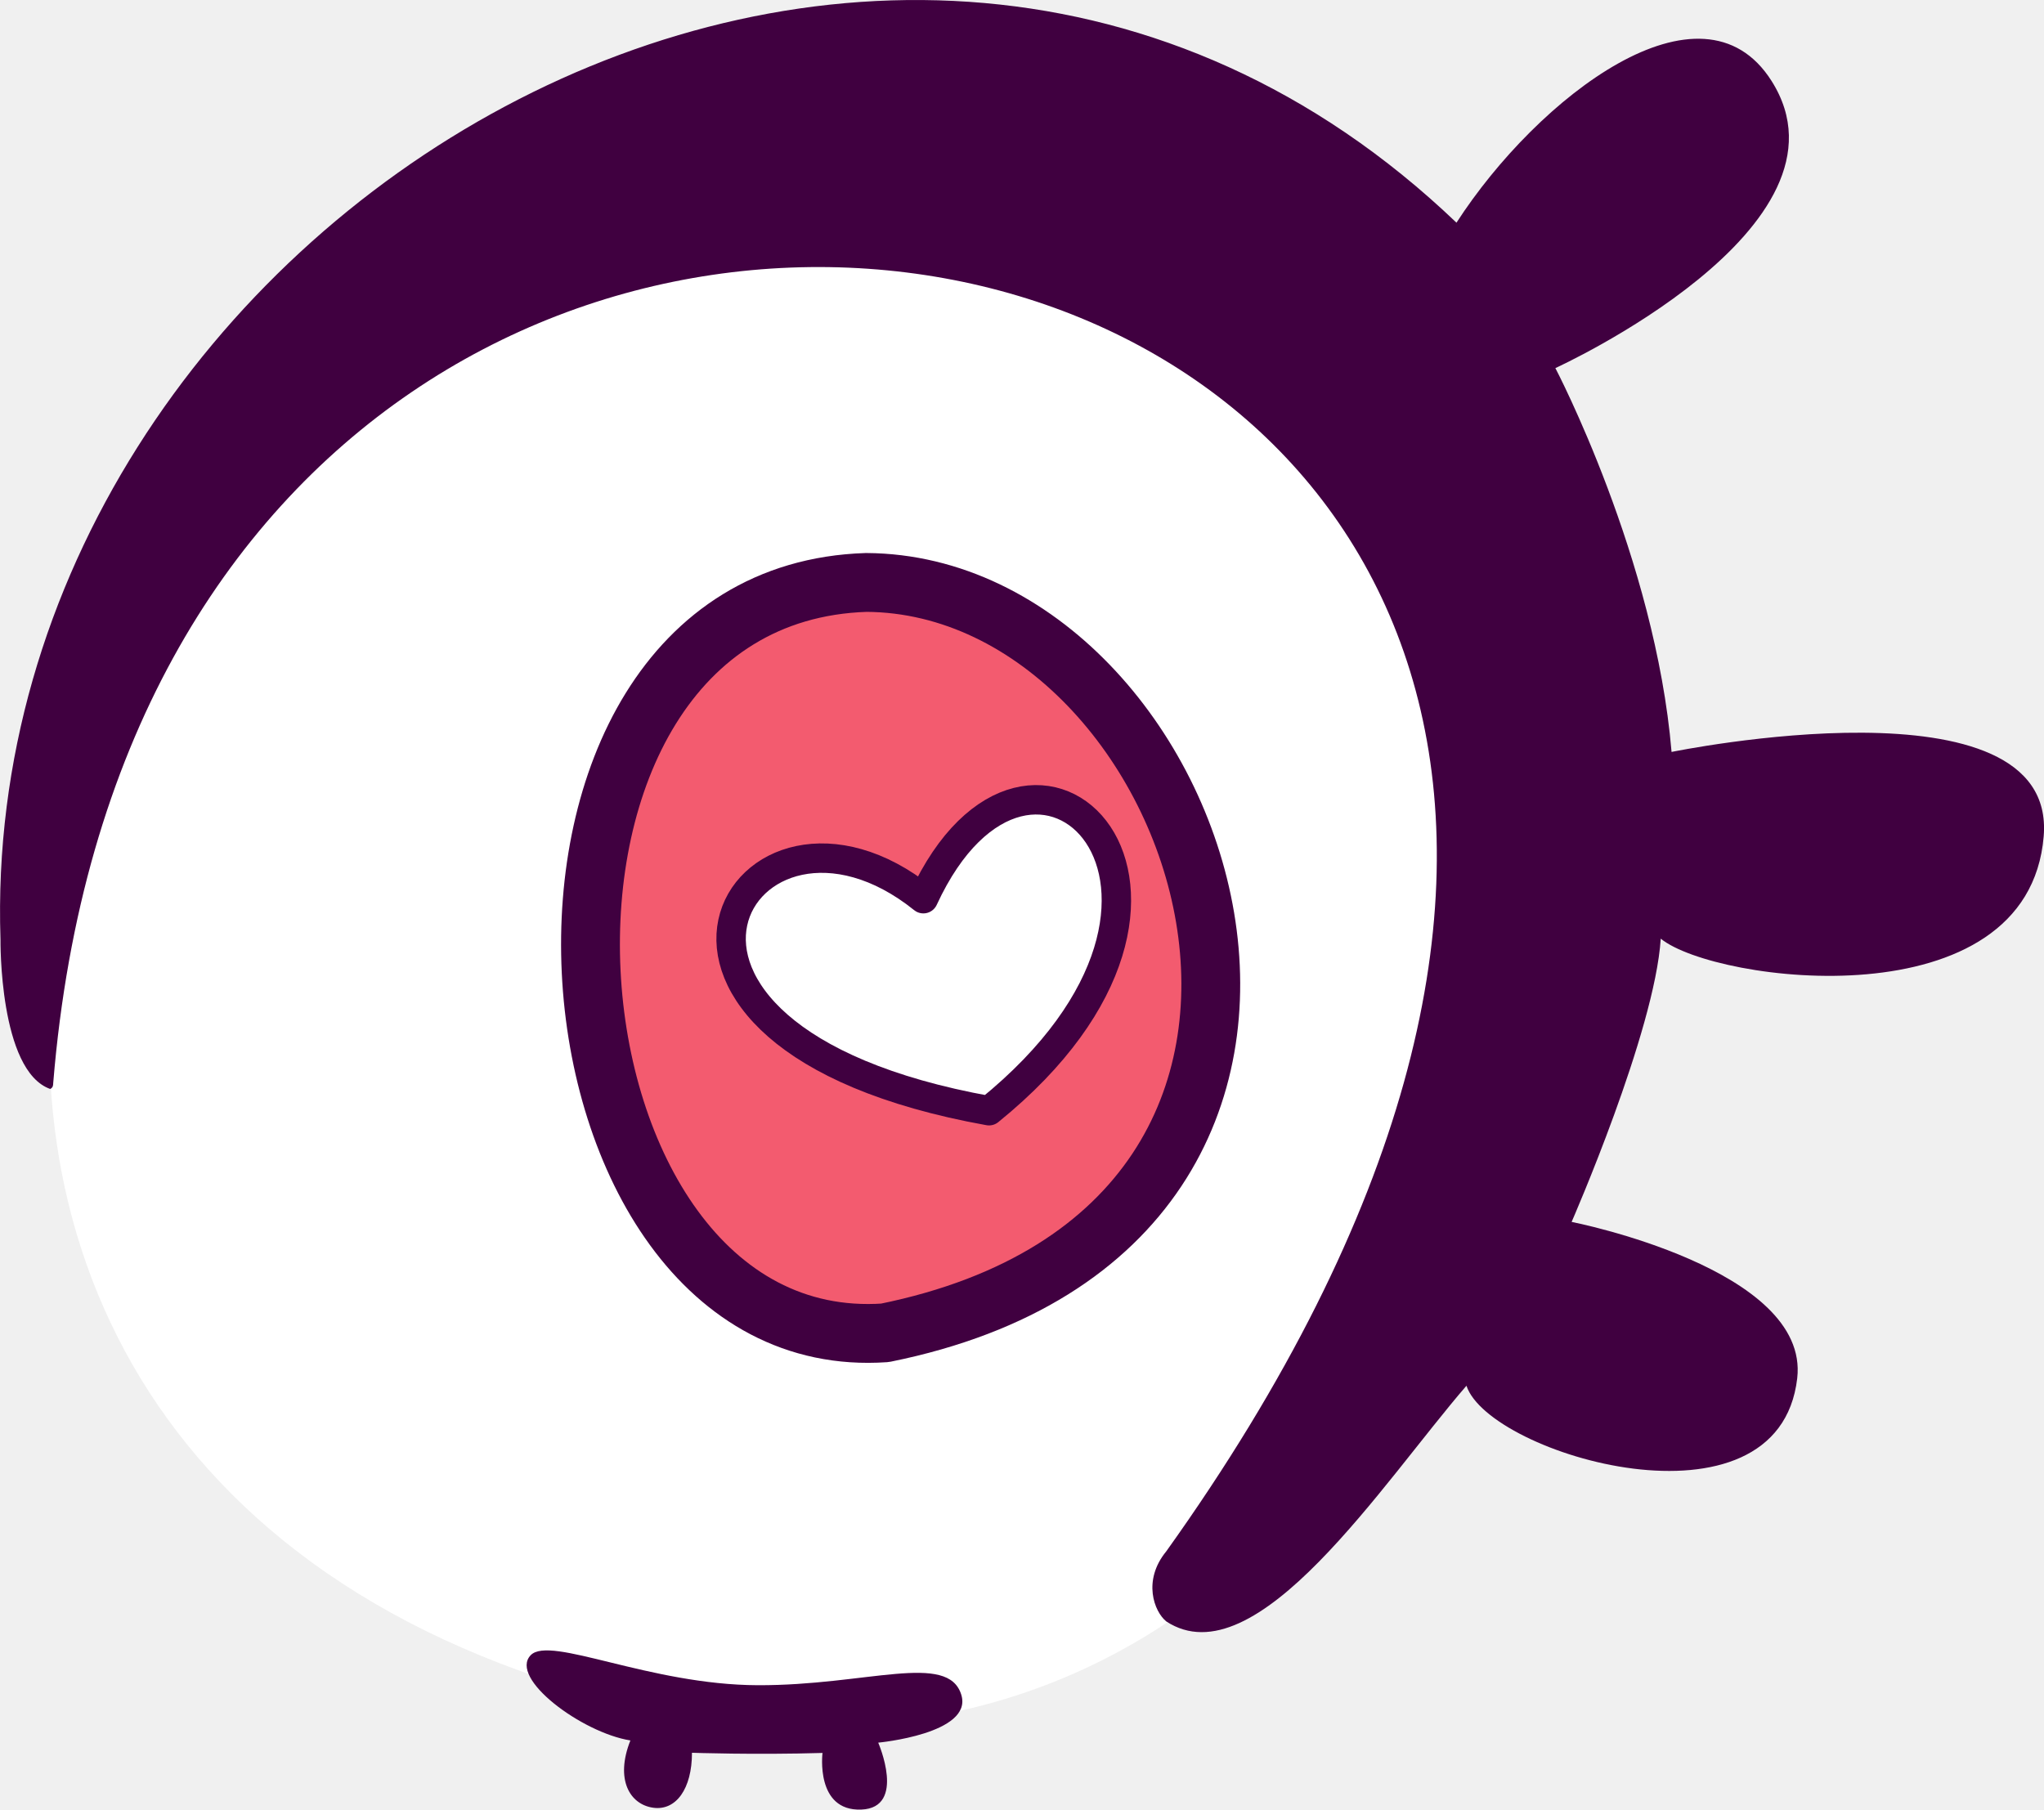
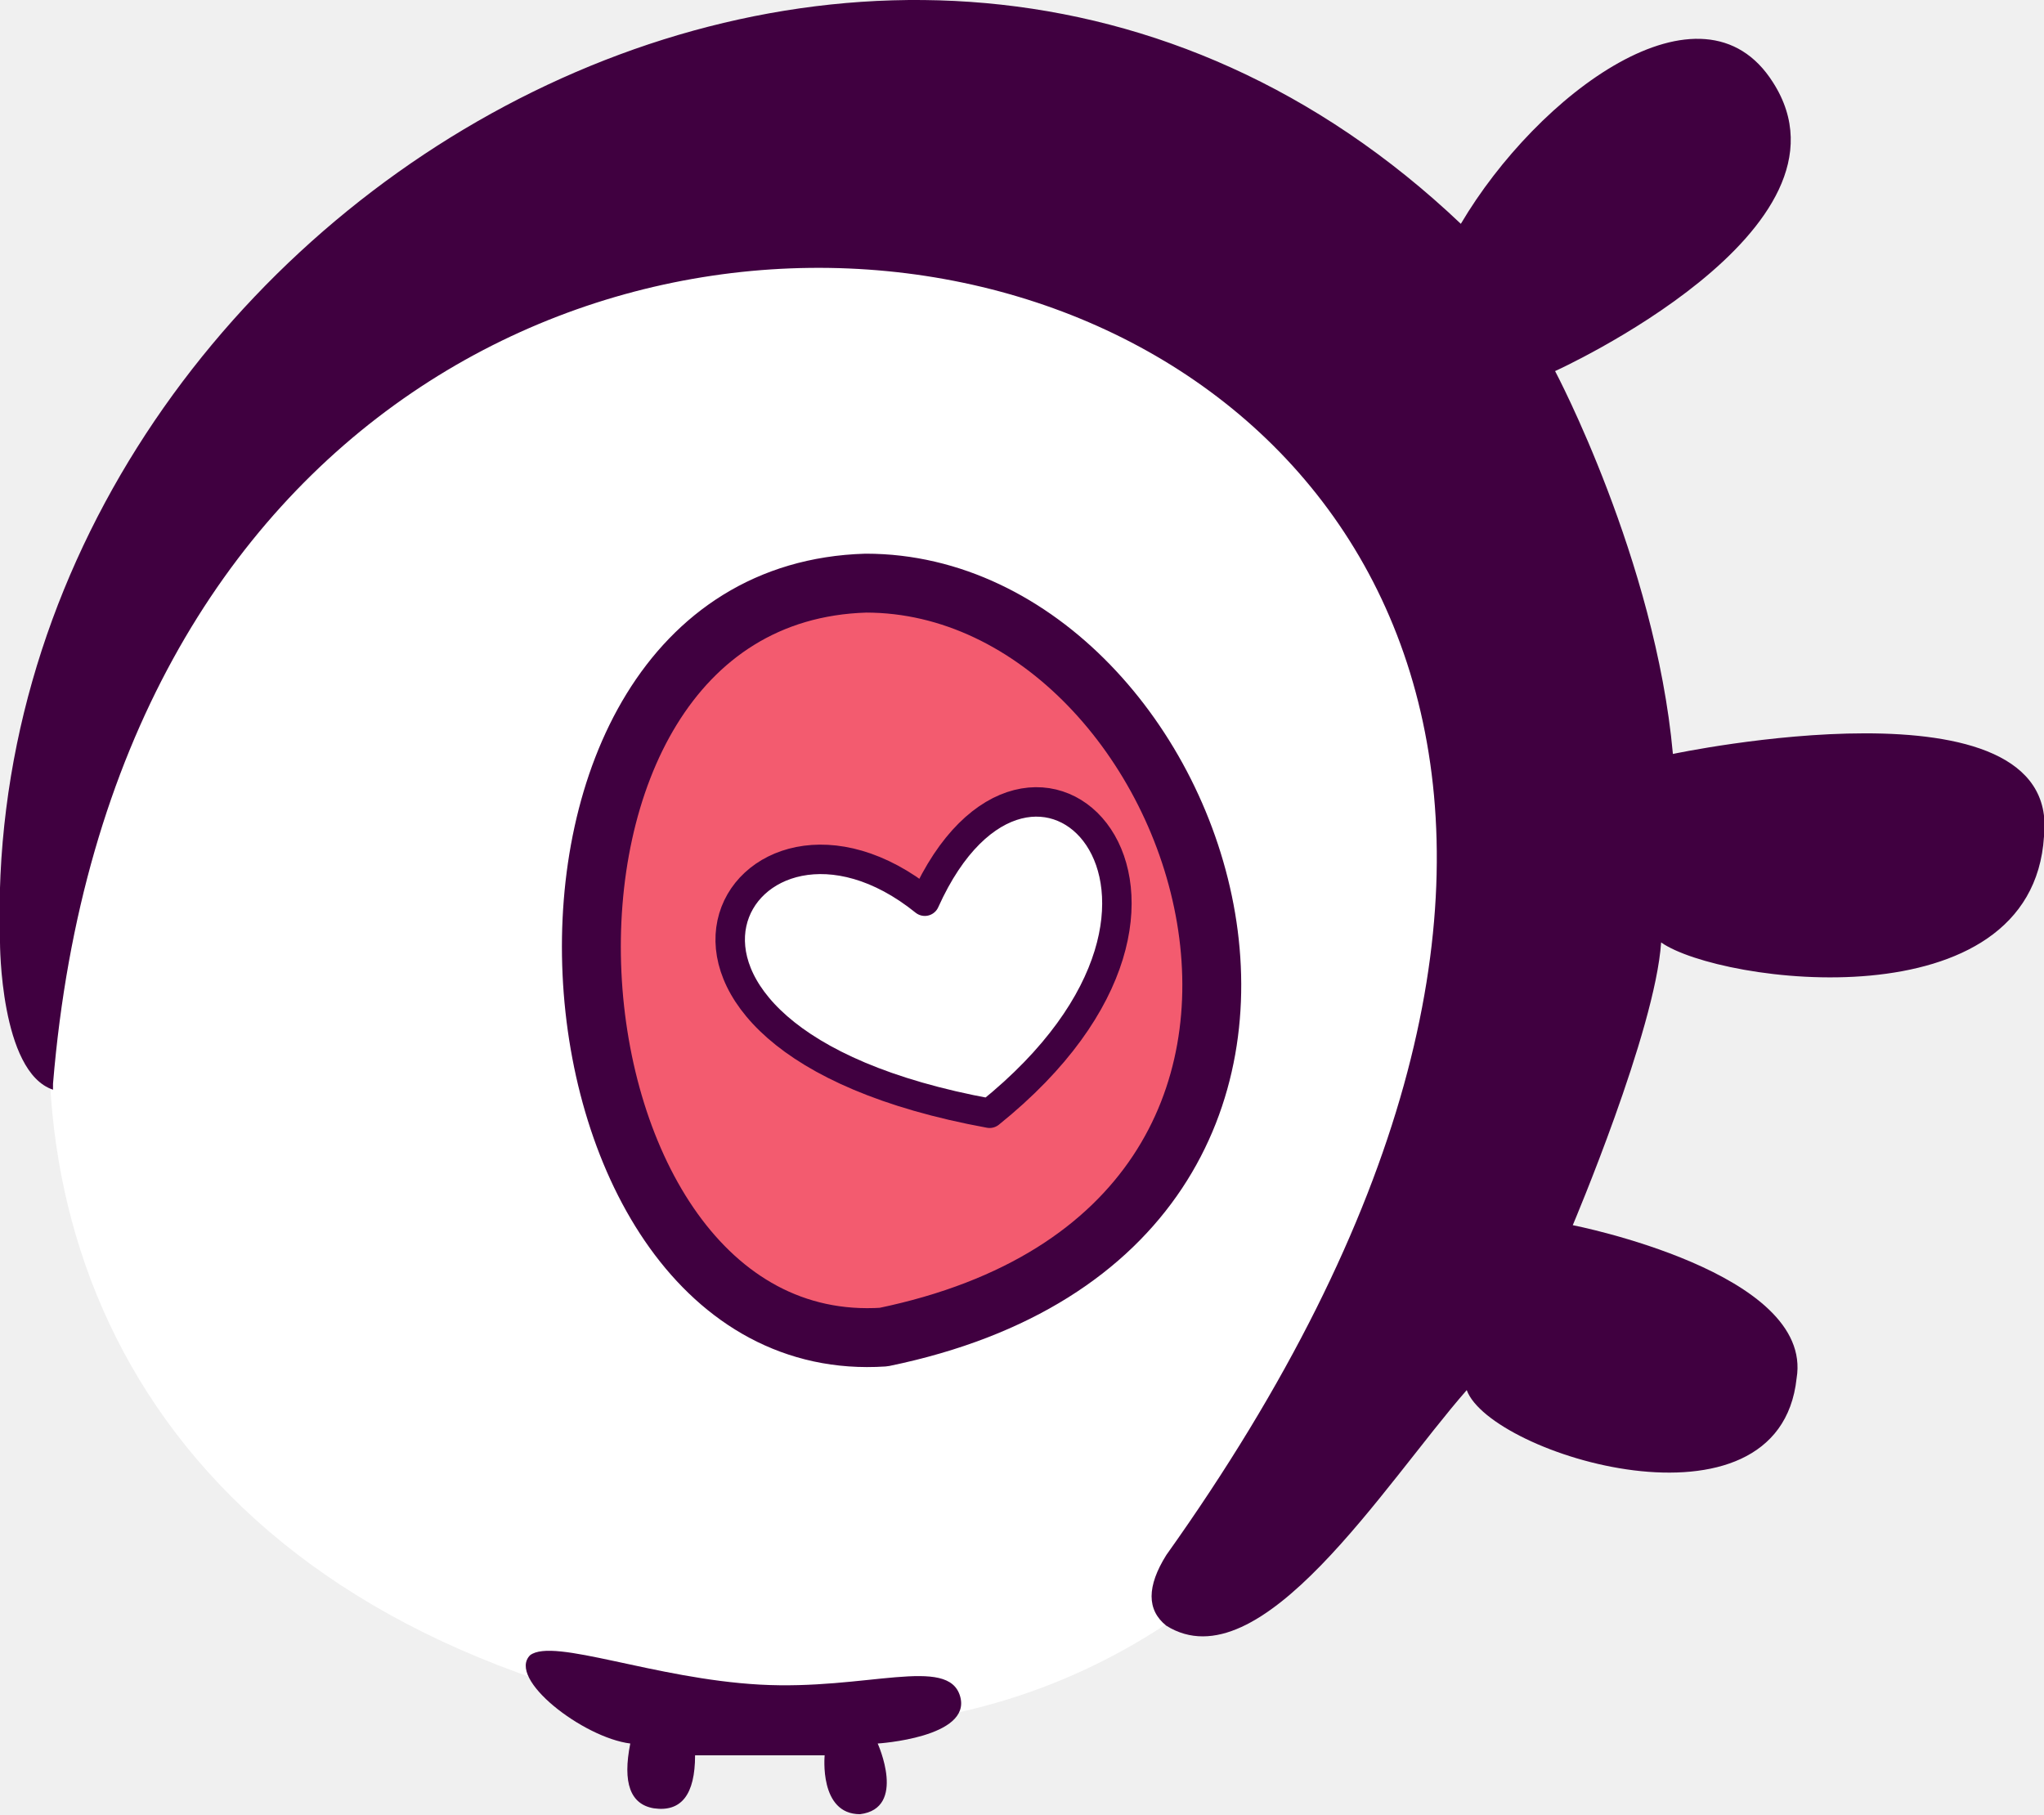
- <svg xmlns="http://www.w3.org/2000/svg" width="347.43" height="307.62" version="1.1" viewBox="0 0 347.43 307.62">
-   <g transform="translate(-710.29 -559.83)">
-     <path d="m798.76 843.89c180.82 65.242 235.94-229.4 56.432-243.54-127.07-10.017-202.88 190.71-56.432 243.54z" fill="#fff" />
-     <path d="m857.54 658.84c57.91.337 94.595 109.05 3.175 127.56-61.363 4.236-70.756-125.39-3.175-127.56z" fill="#f35b6f" stroke="#400040" stroke-linecap="round" stroke-linejoin="round" stroke-width="10" />
-     <path d="m867.24 712.6c-30.55-24.543-59.555 23.341 11.156 36.042 45.996-37.243 7.208-75.86-11.156-36.042z" fill="#fff" stroke="#400040" stroke-linecap="round" stroke-linejoin="round" stroke-width="5" />
-     <path d="m908.5 835.44c15.311 10.054 36.866-23.646 51.053-40.049 3.838 11.75 53.033 26.249 56.22-1.261 2.161-18.652-38.346-26.587-38.346-26.587s14.149-32.339 15.149-48.151c9.23 7.531 62.461 14.403 65.092-17.398 2.303-27.835-63.254-14.34-63.254-14.34-2.754-32.868-19.748-65.251-19.748-65.251s52.513-23.929 36.741-48.819c-11.859-18.716-39.729 2.727-53.552 24.099-97.136-92.841-251.55-.524-247.48 121.88 0 0-.272 22.288 8.447 25.381.546-.264.491-.723.514-1.009 18.891-230.33 355.45-153.04 189.19 79.609-4.079 4.971-2.044 10.248-.021 11.891s-4e-5 0-4e-5 0z" fill="#400040" />
-     <path d="m817.44 855.69c-2.625 6.625-.112 10.881 3.875 11.438 3.886.543 6.594-3.219 6.594-9.344 0 0 10.656.375 22.188.031 0 0-1.264 9.93 6.594 9.625 7.713-.3 2.875-11.375 2.875-11.375s16.14-1.508 14.125-8.125c-2.241-7.359-16.099-1.578-34.577-1.638s-35.306-8.514-38.61-5.112c-3.789 3.901 8.693 13.188 16.938 14.5z" fill="#400040" />
-   </g>
+ <svg xmlns="http://www.w3.org/2000/svg" viewBox="0 0 347 308" id="use">
+   <path fill="#fff" d="M88 284c181 65 236-229 57-243C18 31-58 231 88 284" />
+   <path fill="#f35b6f" stroke="#400040" stroke-linecap="round" stroke-linejoin="round" stroke-width="10" d="M147 99c58 0 95 109 3 128-61 4-70-126-3-128" />
+   <path fill="#fff" stroke="#400040" stroke-linecap="round" stroke-linejoin="round" stroke-width="5" d="M157 153c-31-25-60 23 11 36 46-37 7-76-11-36" />
+   <path fill="#400040" d="M198 276c16 10 37-24 51-40 4 11 53 26 56-2 3-18-38-26-38-26s14-33 15-48c10 7 63 14 65-18 3-28-63-14-63-14-3-33-20-65-20-65s53-24 37-49c-12-19-40 2-53 24C150-55-4 37 0 160c0 0 0 22 9 25v-1C28-46 364 31 198 264q-5 8 0 12c5 4 0 0 0 0m-91 20q-2 10 4 11 7 1 7-9h22s-1 10 6 10c8-1 3-12 3-12s16-1 14-8-16-1-34-2-35-8-39-5c-4 4 9 14 17 15" />
</svg>
